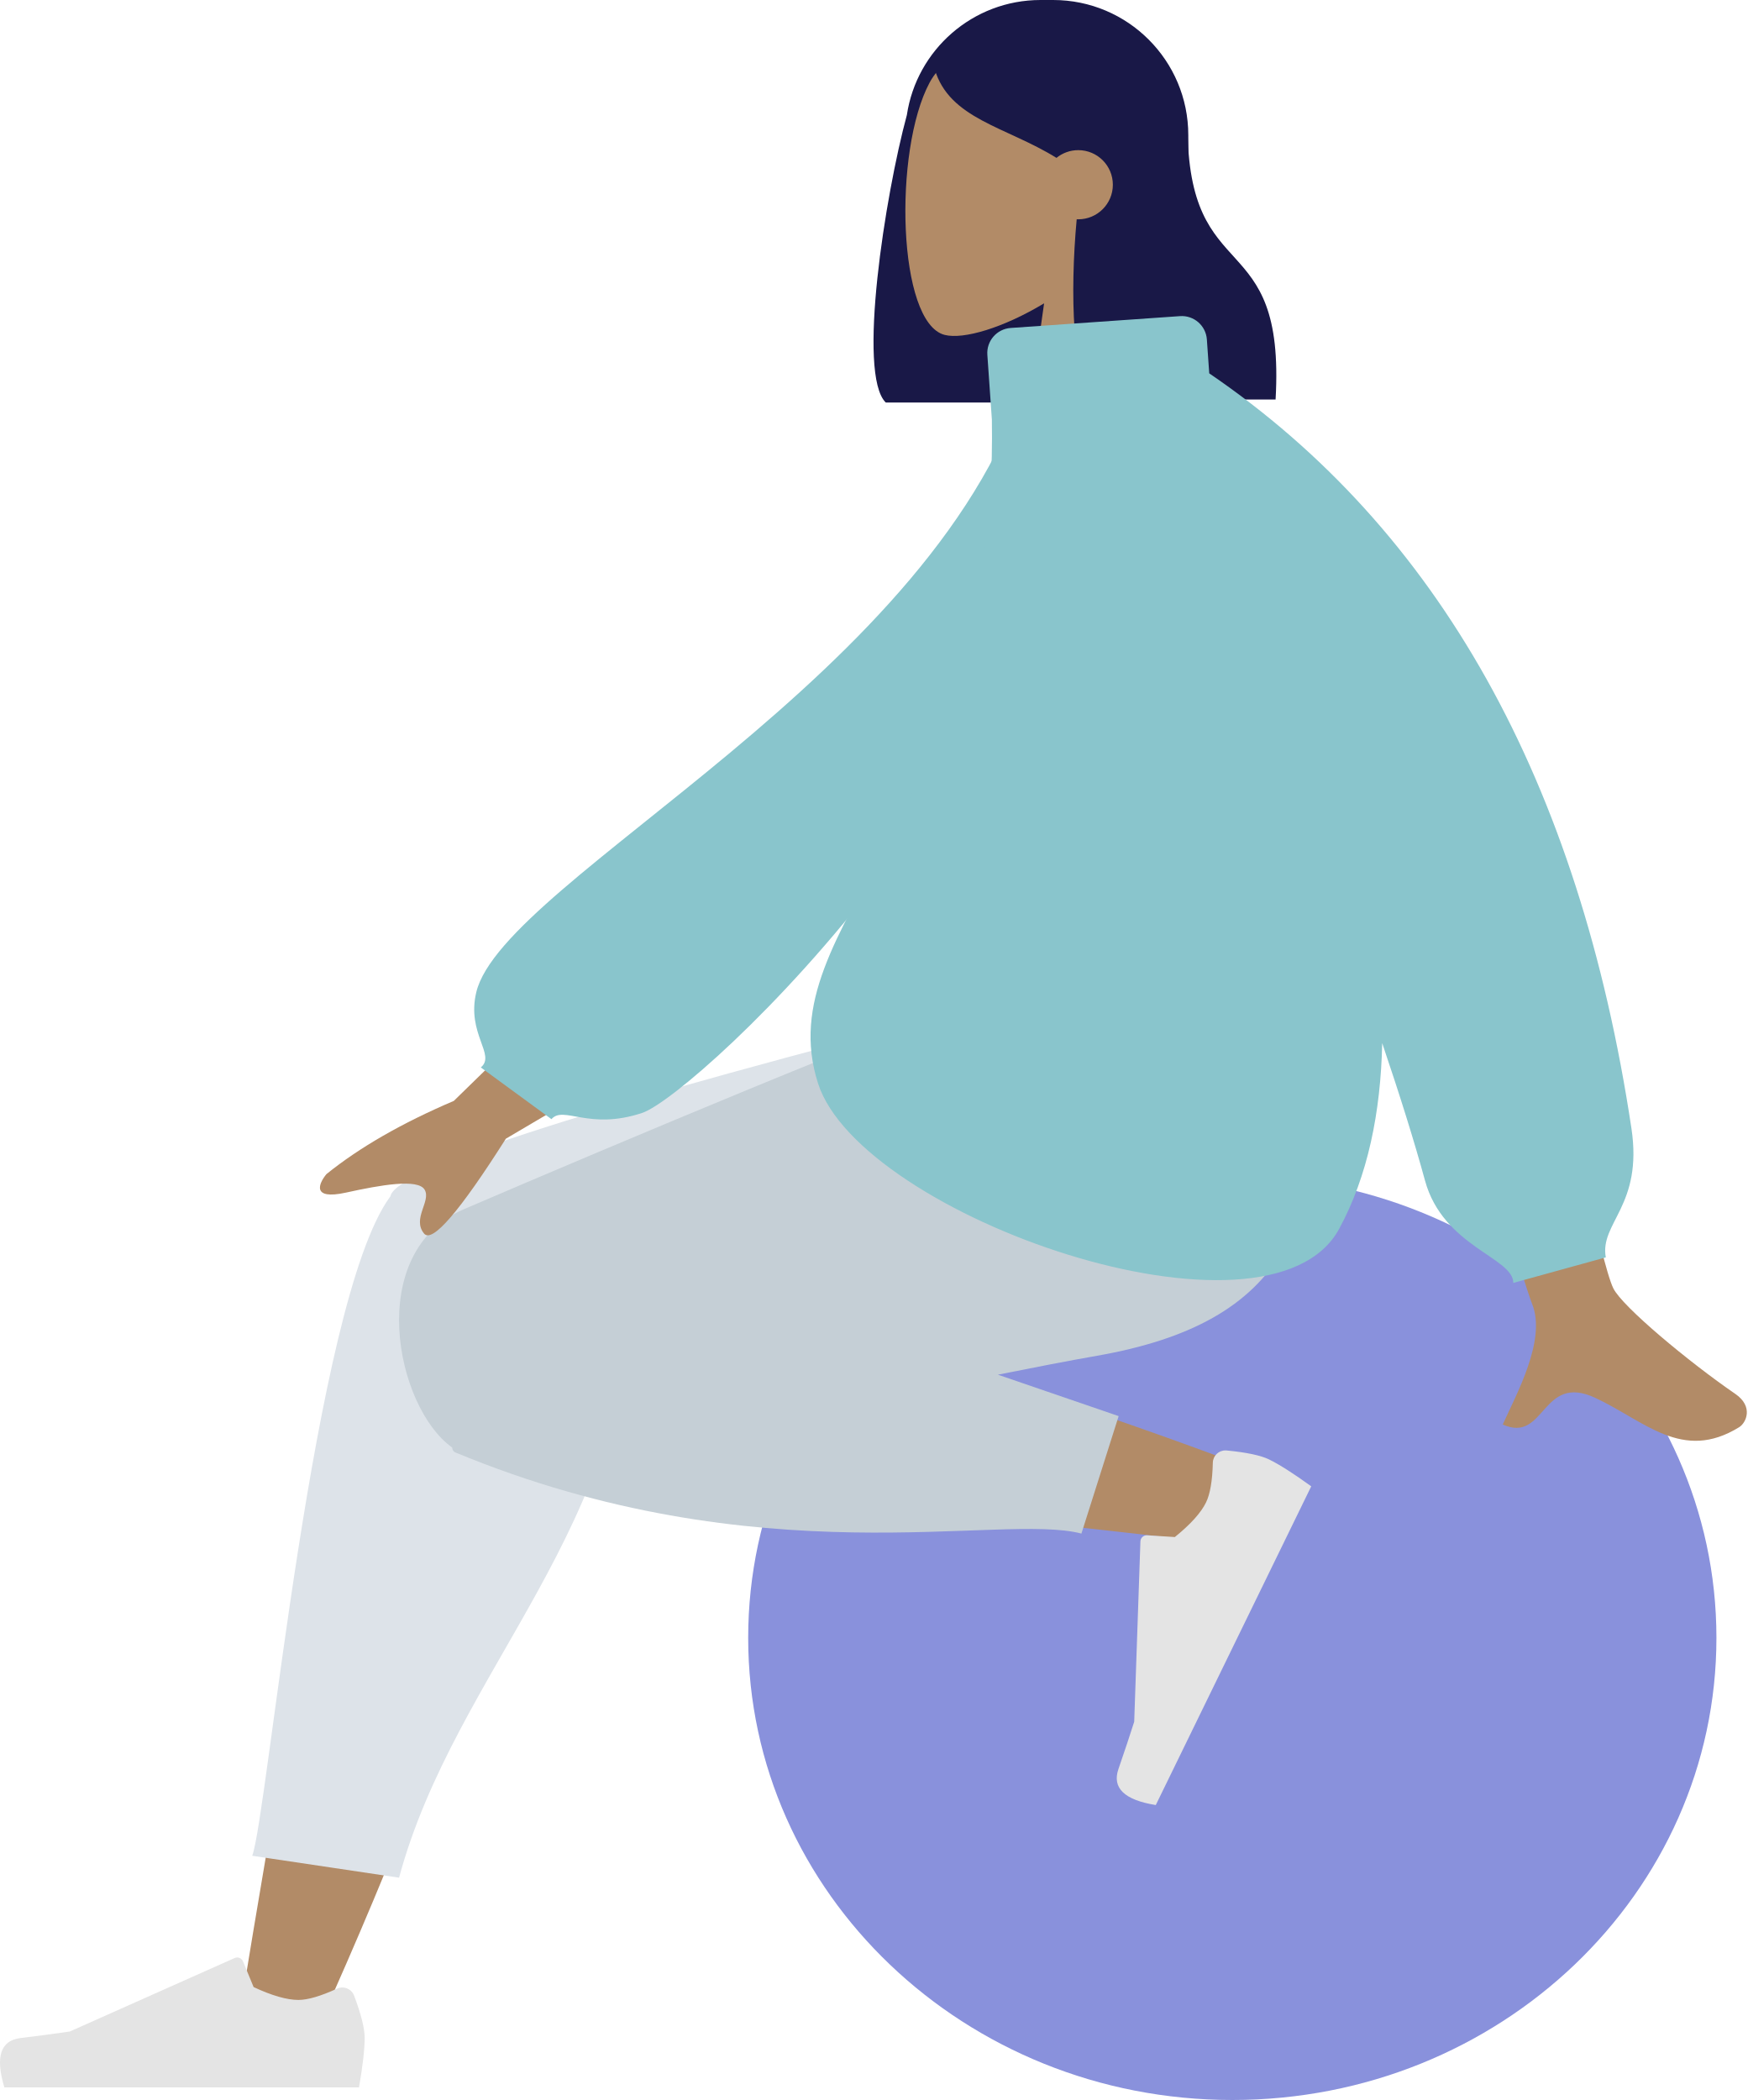
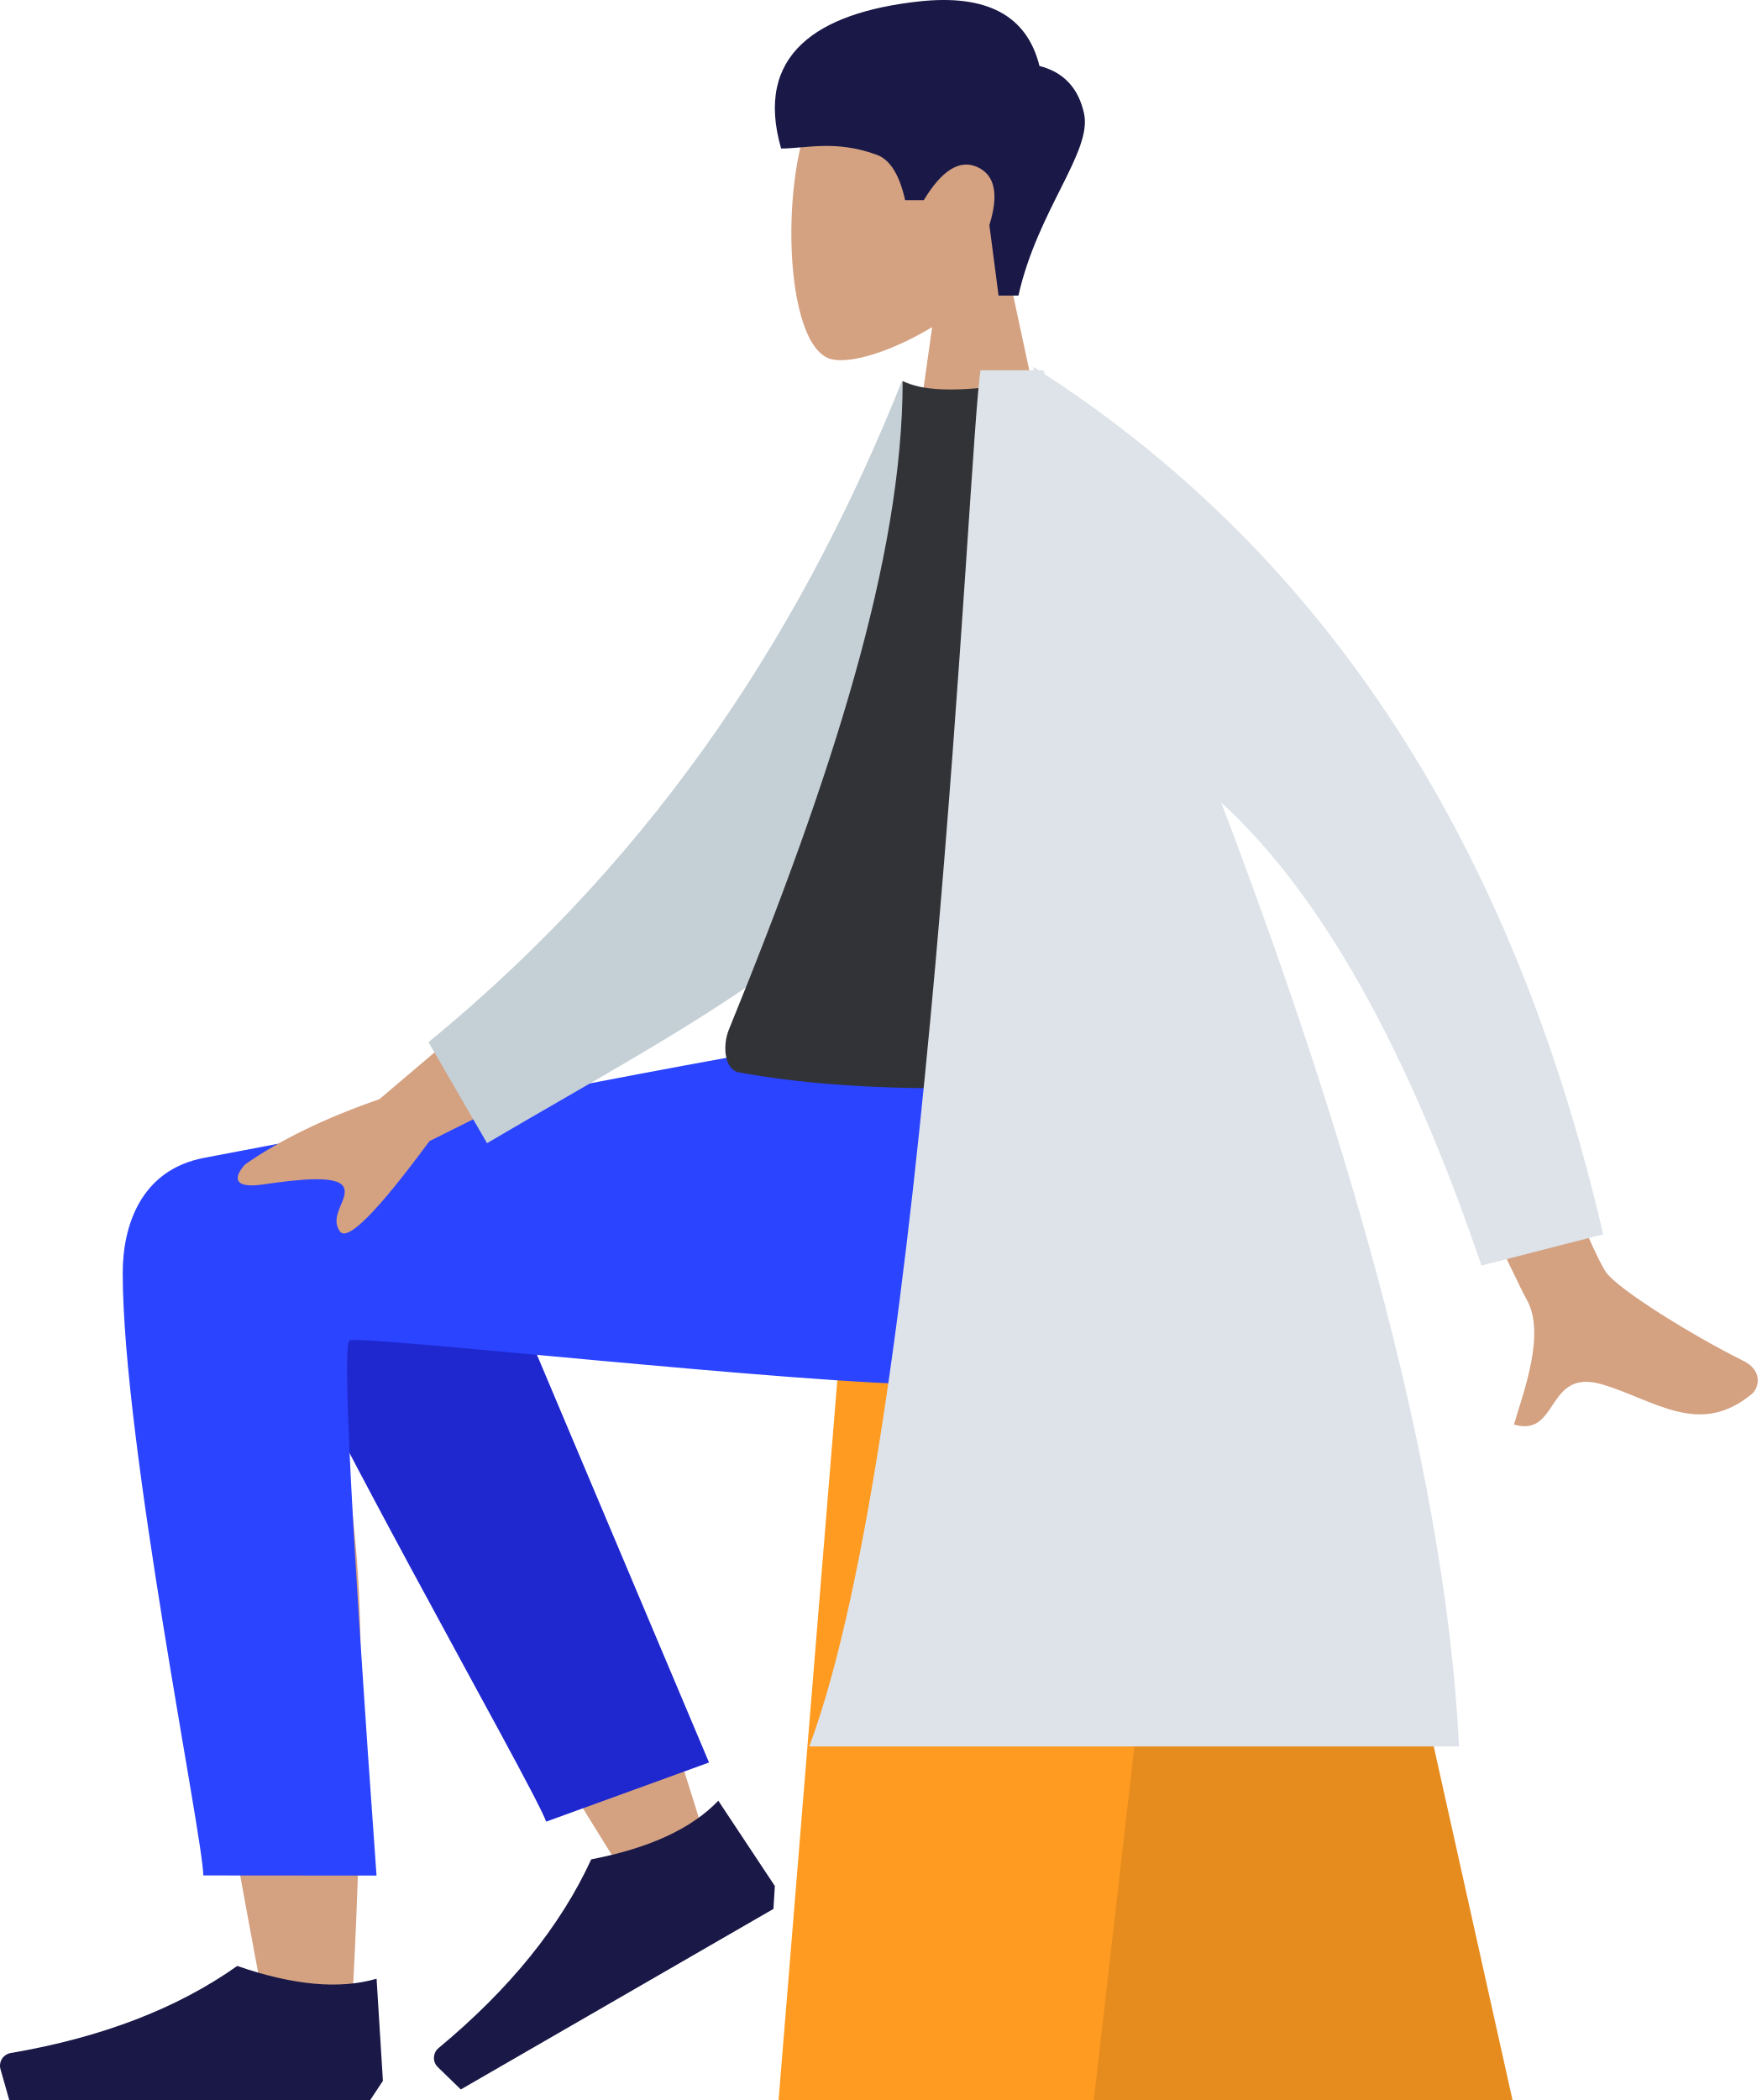
- <svg xmlns="http://www.w3.org/2000/svg" width="278px" height="334px" viewBox="0 0 278 334" version="1.1">
+ <svg xmlns="http://www.w3.org/2000/svg" width="276px" height="329px" viewBox="0 0 276 329" version="1.1">
  <g id="Ziprent" stroke="none" stroke-width="1" fill="none" fill-rule="evenodd">
-     <g id="Artboard" transform="translate(-913, -88)">
-       <g id="A-Human/Sitting" transform="translate(1085, 237.5) scale(-1, 1) translate(-1085, -237.5) translate(935, 61)">
-         <g id="Head/Front/Long" transform="translate(82, 0)">
-           <path d="M95.762,45.29 C99.209,57.992 103.701,86.544 99.117,91.022 L70.117,91.022 C70.114,90.971 70.111,90.92 70.109,90.868 C59.36,89.679 51,80.566 51,69.5 L51,48.5 C51,36.626 60.626,27 72.5,27 L74.5,27 C85.283,27 94.212,34.939 95.762,45.29 Z" id="Hair-Back" fill="#191847" />
-           <g id="Head" stroke-width="1" transform="translate(54, 31)" fill="#B28B67">
+     <g id="Artboard" transform="translate(-539, -113)">
+       <g id="A-Human/Sitting" transform="translate(691, 265.5) scale(-1, 1) translate(-691, -265.5) translate(541, 89)">
+         <g id="Head/Front/Short-2" transform="translate(82, 0)">
+           <g id="Head" stroke-width="1" transform="translate(54, 31)" fill="#D4A181">
            <path d="M8.262,34.49 C3.654,29.081 0.536,22.453 1.057,15.025 C2.558,-6.375 32.349,-1.667 38.143,9.134 C43.938,19.935 43.25,47.333 35.76,49.263 C32.774,50.033 26.411,48.147 19.935,44.244 L24,73 L0,73 L8.262,34.49 Z" />
          </g>
-           <path d="M68.75,61.875 C69.856,73.753 69.413,87.317 66.117,90.537 L37.117,90.537 C35.501,62.463 51.117,73.335 51.117,46.903 C52.091,45.952 53.011,45.01 53.921,44.198 L53.889,43.421 C58.911,33.14 65.281,28 73.001,28 C84.581,28 88.237,33.388 91.349,37.963 C89.022,45.948 79.99,47.132 71.966,52.11 C71.02,51.341 69.814,50.88 68.5,50.88 C65.462,50.88 63,53.343 63,56.38 C63,59.418 65.462,61.88 68.5,61.88 C68.584,61.88 68.667,61.879 68.75,61.875 Z" id="Hair-Front" fill="#191847" />
+           <path d="M60.418,70.308 C57.406,56.906 48.825,47.771 50.135,41.782 C51.009,37.789 53.338,35.305 57.121,34.332 C59.078,26.416 65.39,23.048 76.056,24.23 C92.055,26.004 101.819,32.648 97.602,47.268 C93.726,47.268 89.046,45.866 82.576,48.268 C80.522,49.03 79.054,51.393 78.17,55.358 L75.246,55.358 C72.408,50.653 69.609,48.924 66.851,50.171 C64.092,51.418 63.465,54.447 64.97,59.259 L63.529,70.308 L60.418,70.308 Z" id="Hair" fill="#191847" />
        </g>
-         <g id="Bottom/Sitting/Sweat-Pants" transform="translate(0, 187)">
-           <g id="Objects/Seat/Ball" transform="translate(10, 42)" fill="#8991DC">
-             <ellipse id="Ballsy-Ball" cx="116" cy="58.5" rx="77" ry="73.5" />
+         <g id="Bottom/Sitting/Skinny-Jeans-1" transform="translate(0, 187)">
+           <g id="Objects/Seat/Cube" transform="translate(10, 42)" stroke-width="1">
+             <g id="Seat" transform="translate(55, 0)">
+               <polygon id="Seat-Stuff" fill="#FF9B21" points="27.623 0 104.877 0 115 124 0 124" />
+               <polygon id="Seat-Stuff" fill-opacity="0.1" fill="#000000" points="27.623 0 51.383 0 65.604 124 0 124" />
+             </g>
          </g>
-           <path d="M271.509,162.66 C258.696,134.302 249.43,109.608 245.711,96.58 C239.343,74.273 234.498,54.643 233.273,47.313 C230.353,29.832 255.735,28.814 259.09,37.502 C264.168,50.651 273.033,93.853 283.685,159.107 L271.509,162.66 Z M122.888,73.664 C134.644,69.017 175.812,54.475 195.667,50.361 C201.373,49.179 206.903,48.081 212.102,47.088 C227.556,44.138 235.563,72.017 220.679,74.16 C183.612,79.494 131.063,85.003 126.566,85.622 C120.263,86.488 115.5,76.584 122.888,73.664 Z" id="Skin" fill="#B28B67" />
-           <path d="M221.587,39.416 L158,7.047 L158,0 L165.562,0 C227.08,15.676 258.515,25.722 259.869,30.138 C259.883,30.185 259.897,30.233 259.909,30.281 C259.94,30.321 259.97,30.362 260,30.403 C272.192,47.17 279.493,129.027 281.889,135.156 L258.528,138.641 C249.591,105.503 221,82.418 221.759,42.729 C221.554,41.565 221.503,40.461 221.587,39.416 Z" id="Leg-Back" fill="#DDE3E9" />
-           <path d="M163.283,58.64 C157.465,57.476 152.107,56.436 147.523,55.632 C117.909,50.438 109.274,34.586 114.38,4.7745025e-14 L168.942,-4.97379915e-14 C177.855,2.56 224.174,21.985 248.207,32.316 C264.113,39.154 259.099,63.804 250.091,70.219 C250.042,70.613 249.88,70.88 249.591,71 C201.137,91.083 162.805,80.545 150,83.912 L144.077,65.228 L163.283,58.64 Z" id="Leg-Front" fill="#C5CFD6" />
-           <g id="Accessories/Shoe/Flat-Sneaker" transform="translate(143.9593, 93.33182) rotate(64) translate(-143.9593, -93.33182) translate(113.4593, 73.33182)" fill="#E4E4E4">
-             <path d="M2.678,25.402 C1.559,28.388 1,30.623 1,32.106 C1,33.909 1.3,36.54 1.901,40 C3.993,40 22.794,40 58.303,40 C59.769,35.155 58.923,32.539 55.765,32.152 C52.607,31.766 49.984,31.417 47.895,31.106 L21.68,19.419 C21.176,19.194 20.584,19.421 20.359,19.925 C20.356,19.934 20.352,19.942 20.348,19.951 L18.663,24.039 C15.74,25.403 13.364,26.085 11.537,26.085 C10.052,26.085 8.001,25.485 5.384,24.285 L5.384,24.285 C4.38,23.825 3.193,24.266 2.733,25.27 C2.713,25.313 2.695,25.357 2.678,25.402 Z" id="shoe" />
+           <path d="M257.953,20.756 C266.19,15.81 280.009,22.165 280,29.238 C279.972,50.403 260.657,150.151 259.648,156.457 C258.64,162.762 247.837,164.428 247.208,156.477 C246.207,143.827 244.347,100.033 246.208,79.763 C246.976,71.395 247.803,63.427 248.617,56.318 C238.482,74.621 222.807,100.826 201.593,134.934 L190.077,129.672 C199.12,99.876 206.536,78.841 212.323,66.566 C222.233,45.55 231.525,27.552 235.436,21.212 C241.588,11.24 252.295,14.719 257.953,20.756 Z" id="Skin" fill="#D4A181" />
+           <path d="M208.819,123.34 L213.937,21.83 C217.625,4.277 248.844,12.424 248.831,21.83 C248.802,43.185 235.974,116.957 235.965,123.319 L208.819,123.34 Z" id="LegLower" fill="#1F28CF" transform="translate(228.825, 67.41963) rotate(20) translate(-228.825, -67.41963) " />
+           <g id="Accessories/Shoe/Flat-Simple" transform="translate(215.5, 133) rotate(30) translate(-215.5, -133) translate(185, 113)" fill="#191847">
+             <path d="M0,37 L0.992,21 C6.803,22.699 14.081,22.033 22.826,19 C32.229,25.661 44.066,30.209 58.337,32.644 L58.337,32.644 C59.426,32.83 60.158,33.863 59.972,34.952 C59.96,35.023 59.944,35.092 59.925,35.161 L58.553,40 L22.826,40 L1.985,40 L0,37 Z" id="Shoe" />
          </g>
-           <g id="Accessories/Shoe/Flat-Sneaker" transform="translate(263, 132)" fill="#E4E4E4">
-             <path d="M2.678,25.402 C1.559,28.388 1,30.623 1,32.106 C1,33.909 1.3,36.54 1.901,40 C3.993,40 22.794,40 58.303,40 C59.769,35.155 58.923,32.539 55.765,32.152 C52.607,31.766 49.984,31.417 47.895,31.106 L21.68,19.419 C21.176,19.194 20.584,19.421 20.359,19.925 C20.356,19.934 20.352,19.942 20.348,19.951 L18.663,24.039 C15.74,25.403 13.364,26.085 11.537,26.085 C10.052,26.085 8.001,25.485 5.384,24.285 L5.384,24.285 C4.38,23.825 3.193,24.266 2.733,25.27 C2.713,25.313 2.695,25.357 2.678,25.402 Z" id="shoe" />
+           <g id="Accessories/Shoe/Flat-Simple" transform="translate(242, 126)" fill="#191847">
+             <path d="M0,37 L0.992,21 C6.803,22.699 14.081,22.033 22.826,19 C32.229,25.661 44.066,30.209 58.337,32.644 L58.337,32.644 C59.426,32.83 60.158,33.863 59.972,34.952 C59.96,35.023 59.944,35.092 59.925,35.161 L58.553,40 L22.826,40 L1.985,40 L0,37 Z" id="Shoe" />
          </g>
+           <path d="M282.77,36.433 C282.77,63 270.154,124.97 270.146,130.82 L243,130.841 C246.973,75.545 248.382,47.6 247.227,47.004 C245.493,46.111 176.176,53.925 155.386,53.925 C125.408,53.925 113.006,35.02 112,-4.40536496e-13 L171.386,-4.40536496e-13 C183.478,1.294 246.549,14.015 269.972,18.388 C280,20.261 282.77,29.115 282.77,36.433 Z" id="Leg-and-Butt" fill="#2B44FF" />
        </g>
-         <g id="Body/Turtle-Neck" transform="translate(22, 82)">
-           <path d="M199.493,92.46 L227.821,120.095 C236.063,123.611 242.817,127.493 248.081,131.742 C249.265,133.17 250.554,135.906 244.984,134.682 C239.414,133.457 233.5,132.42 232.453,134.231 C231.406,136.043 234.491,138.819 232.556,141.189 C231.266,142.77 226.928,137.743 219.542,126.108 L190.084,108.74 L199.493,92.46 Z M60.97,67.45 L82.867,67.532 C66.189,121.566 57.336,149.857 56.308,152.406 C53.994,158.14 58.891,166.874 60.985,171.567 C54.165,174.619 54.891,163.317 46.288,167.319 C38.435,170.973 32.462,177.592 23.389,171.994 C22.274,171.306 21.051,168.715 24.005,166.69 C31.362,161.645 41.965,152.815 43.398,149.908 C45.352,145.945 51.209,118.459 60.97,67.45 Z" id="Skin" fill="#B28B67" />
-           <path d="M122.768,9.714 L131.253,7.483 C149.02,54.264 221.603,80.862 227.452,98.419 C229.597,104.858 225.155,108.596 227.775,110.385 L217.295,119.561 C215.206,117.515 211.513,121.916 202.816,119.824 C194.118,117.733 127.738,66.513 122.768,9.714 Z" id="Clothes-Back" fill="#89C5CC" transform="translate(175.4133, 63.94324) rotate(5) translate(-175.4133, -63.94324) " />
-           <path d="M142.241,11.734 C141.244,75.483 178.096,91.745 169.887,117.318 C163.109,138.437 98.227,161.139 87,140.438 C82.455,132.058 80.393,121.924 80.159,110.906 C77.29,119.371 75.021,126.658 73.351,132.767 C70.471,143.307 59.306,144.983 59.306,149.043 L44.597,144.983 C45.594,139.467 38.66,136.781 40.519,124.457 C48.85,69.24 71.233,29.214 107.669,4.381 L108.046,-1.01 C108.2,-3.214 110.112,-4.875 112.316,-4.721 L139.25,-2.838 C141.454,-2.683 143.115,-0.772 142.961,1.432 L142.241,11.734 Z" id="Clothes-Front" fill="#89C5CC" />
+         <g id="Body/Lab-Coat" transform="translate(22, 82)">
+           <path d="M190.359,88.61 L220.545,114.202 C229.013,117.134 236.021,120.536 241.569,124.407 C242.85,125.749 244.326,128.388 238.684,127.555 C233.042,126.722 227.07,126.1 226.152,127.98 C225.234,129.86 228.505,132.414 226.74,134.914 C225.564,136.581 220.885,131.868 212.706,120.777 L182.109,105.507 L190.359,88.61 Z M53.667,77.536 L71.379,80.108 C52.367,121.358 42.174,143.173 40.801,145.554 C37.712,150.91 41.345,160.24 42.766,165.179 C35.587,167.252 37.88,156.162 28.803,158.928 C20.518,161.453 13.682,167.177 5.476,160.37 C4.468,159.533 3.618,156.797 6.824,155.203 C14.813,151.231 26.541,143.963 28.364,141.284 C30.851,137.631 39.285,116.382 53.667,77.536 Z" id="Skin" fill="#D4A181" />
+           <path d="M122.979,9.211 L133.596,4.638 C151.668,40.39 176.923,74.301 216.528,101.346 L208.768,117.912 C174.616,101.621 142.571,89.449 127.583,61.832 C122.553,52.563 123.646,20.761 122.979,9.211 Z" id="Coat-Back" fill="#C5CFD6" transform="translate(169.7534, 61.27518) rotate(5) translate(-169.7534, -61.27518) " />
+           <path d="M90,110 C121.438,113.333 146.184,113.333 164.236,110 C166.473,109.587 166.826,105.842 165.788,103.301 C149.636,63.724 138.56,29.192 138.56,1.703 C135.597,3.197 130.41,3.421 123,2.374 C103.086,30.703 93.933,63.206 90,110 Z" id="Shirt" fill="#323337" />
+           <path d="M118.049,6.01740879e-14 L126.348,5.5067062e-14 C128.281,11.365 134.376,165.263 153.191,215.606 L51.385,215.606 C53.592,169.487 71.003,114.087 88.64,67.728 C73.044,81.999 59.452,106.181 47.862,140.273 L28.793,135.378 C42.971,74.281 72.122,29.375 116.246,0.659 C116.342,0.438 116.437,0.219 116.532,6.10622664e-14 L117.266,6.06181771e-14 C117.536,-0.173 117.807,-0.346 118.079,-0.519 L118.049,6.1284311e-14 Z" id="Coat-Front" fill="#DDE3E9" />
        </g>
      </g>
    </g>
  </g>
</svg>
